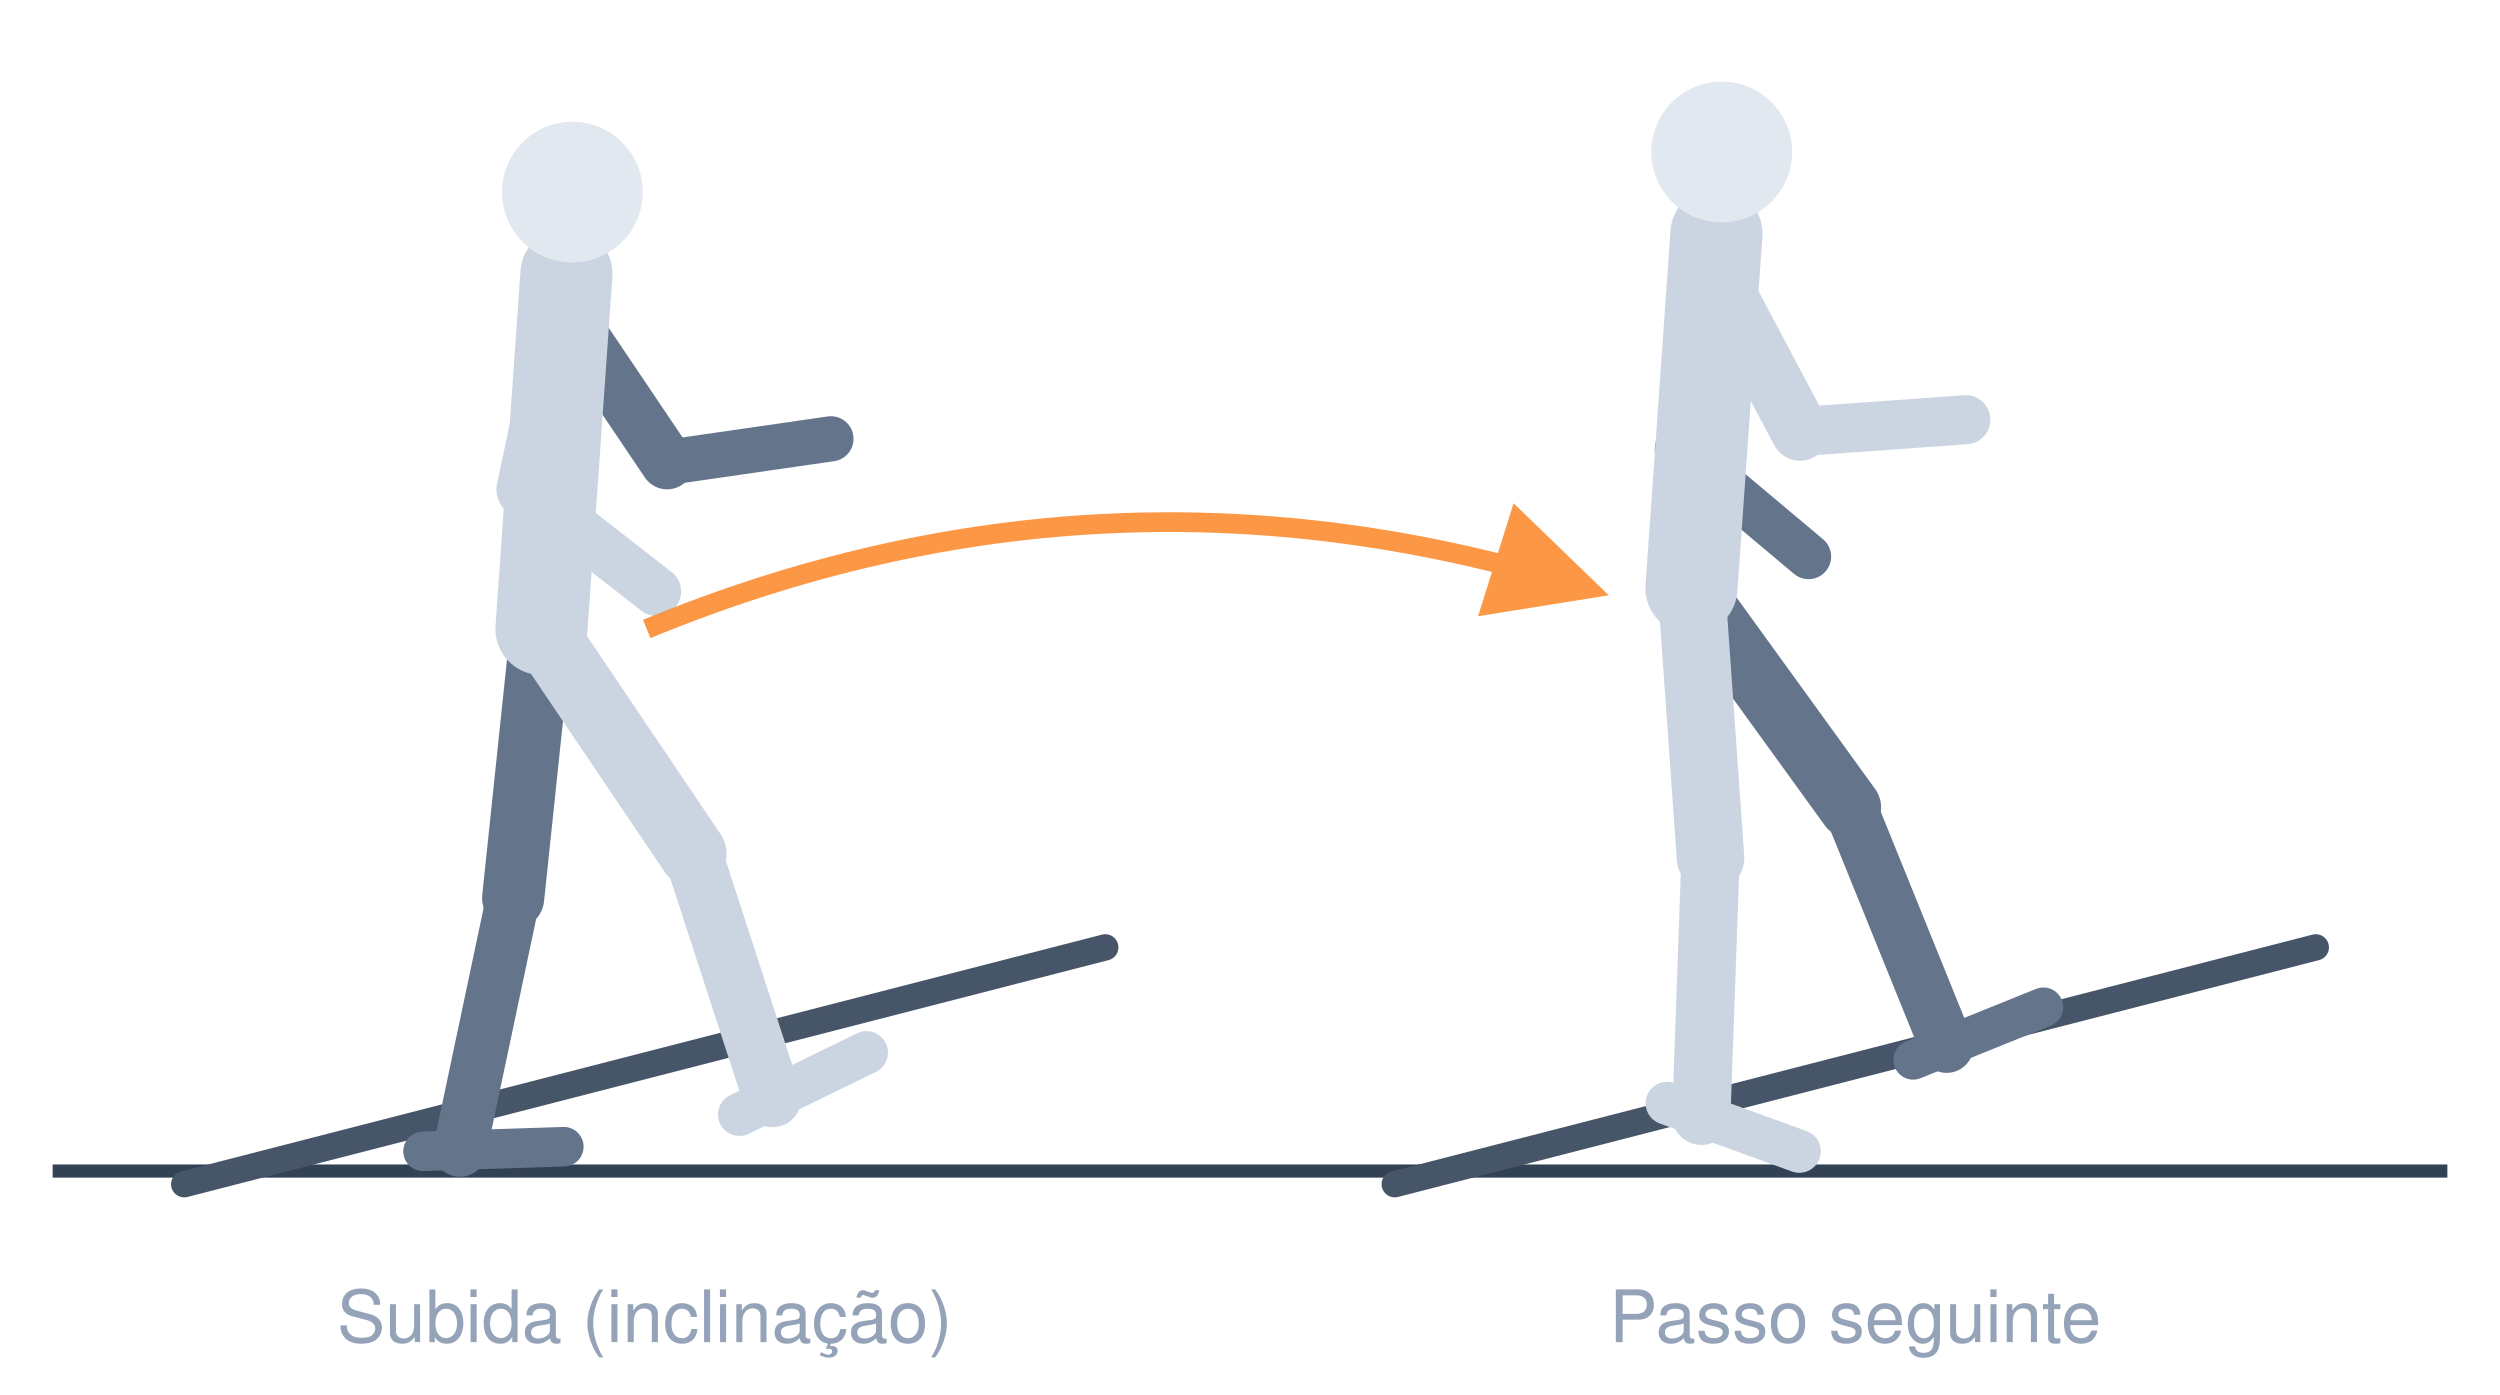
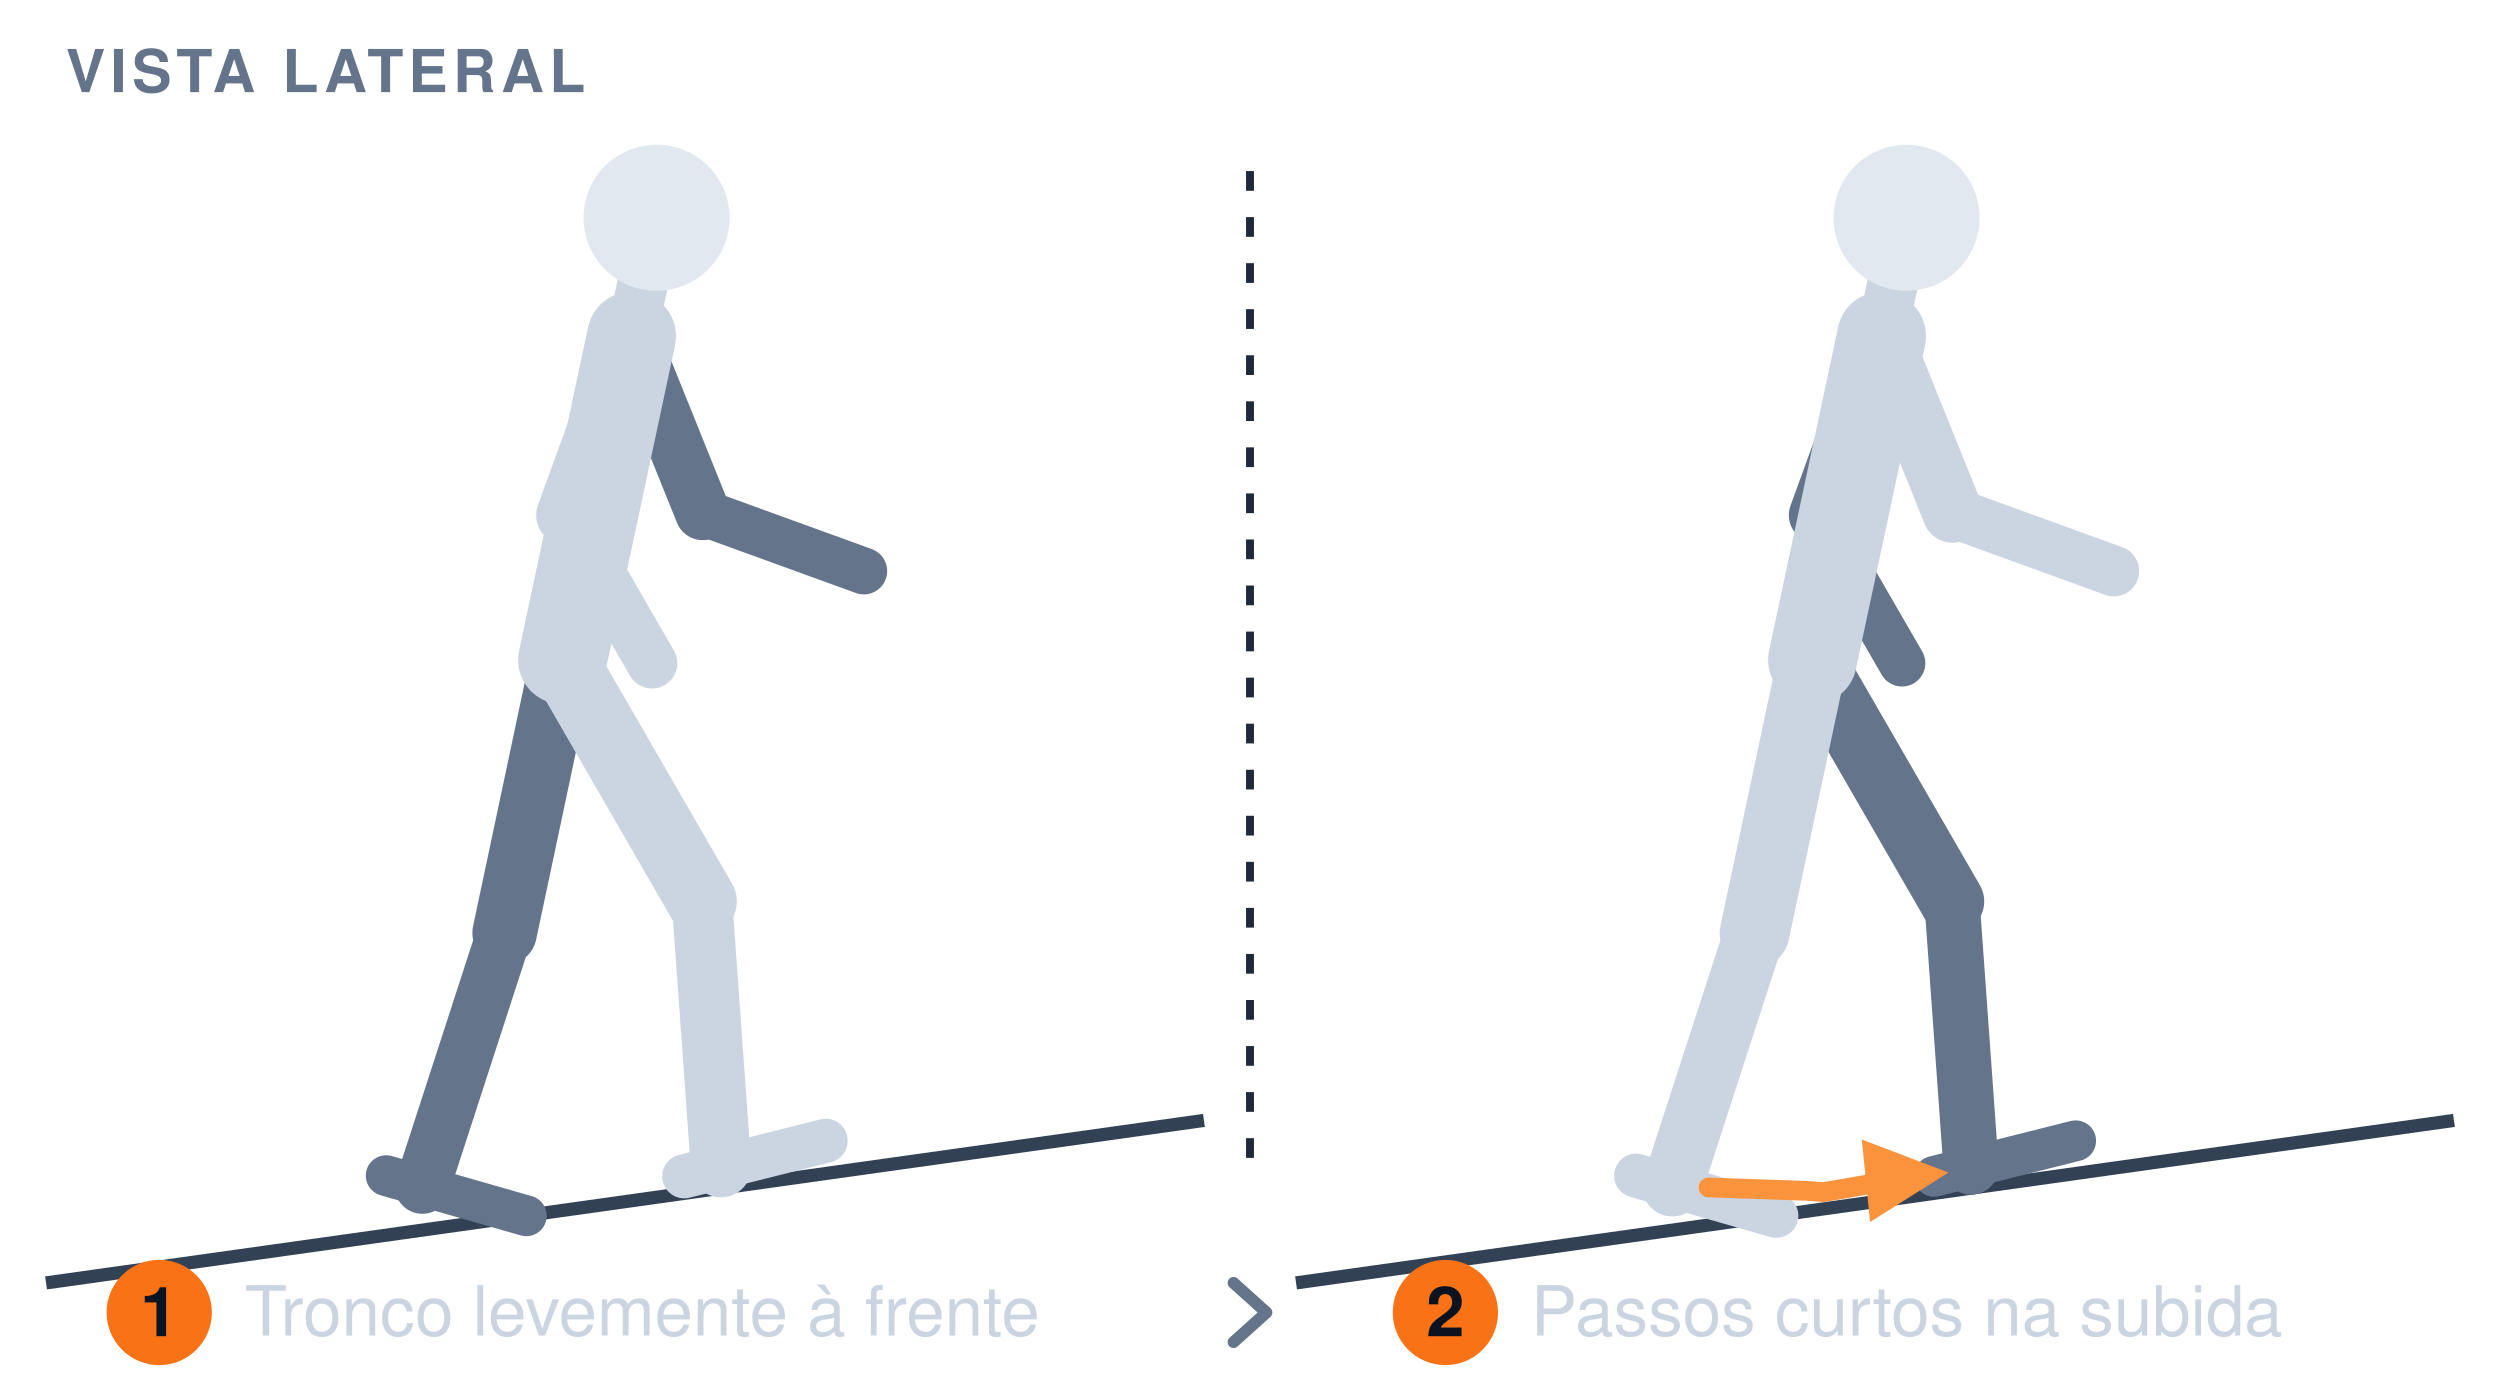
<svg xmlns="http://www.w3.org/2000/svg" width="380" height="212" viewBox="0 0 380 212" preserveAspectRatio="xMidYMid meet" role="img" aria-label="caminhada-inclinada">
  <defs>
-     <marker id="ah" viewBox="0 0 10 10" refX="8" refY="5" markerWidth="6" markerHeight="6" orient="auto-start-reverse">
+     <marker id="ah" viewBox="0 0 10 10" refX="7" refY="5" markerWidth="4.2" markerHeight="4.2" orient="auto-start-reverse">
      <path d="M0,0 L10,5 L0,10 z" fill="#fb923c" />
    </marker>
  </defs>
-   <line x1="8.0" y1="178.0" x2="372.0" y2="178.0" stroke="#334155" stroke-width="2" stroke-linecap="butt" />
-   <path d="M28.0,180.0 L168.0,144.0" stroke="#475569" stroke-width="4" stroke-linecap="round" />
-   <path d="M212.0,180.0 L352.0,144.0" stroke="#475569" stroke-width="4" stroke-linecap="round" />
-   <line x1="82.3" y1="95.6" x2="78.0" y2="136.5" stroke="#64748b" stroke-width="9.444" stroke-linecap="round" />
-   <line x1="78.0" y1="136.5" x2="69.9" y2="174.8" stroke="#64748b" stroke-width="8.156" stroke-linecap="round" />
-   <line x1="64.3" y1="175.0" x2="85.7" y2="174.3" stroke="#64748b" stroke-width="6.01" stroke-linecap="round" />
-   <line x1="85.7" y1="47.0" x2="101.4" y2="70.3" stroke="#64748b" stroke-width="8.156" stroke-linecap="round" />
-   <line x1="101.4" y1="70.3" x2="126.3" y2="66.7" stroke="#64748b" stroke-width="6.868" stroke-linecap="round" />
-   <line x1="82.3" y1="95.6" x2="86.1" y2="41.6" stroke="#cbd5e1" stroke-width="13.997" stroke-linecap="round" />
-   <line x1="86.1" y1="41.6" x2="87.0" y2="29.2" stroke="#cbd5e1" stroke-width="7.465" stroke-linecap="round" />
-   <circle cx="87.0" cy="29.2" r="10.7" fill="#e2e8f0" />
-   <line x1="82.3" y1="95.6" x2="105.3" y2="129.7" stroke="#cbd5e1" stroke-width="10.265" stroke-linecap="round" />
-   <line x1="105.3" y1="129.7" x2="117.4" y2="166.9" stroke="#cbd5e1" stroke-width="8.865" stroke-linecap="round" />
-   <line x1="112.4" y1="169.4" x2="131.7" y2="160.0" stroke="#cbd5e1" stroke-width="6.532" stroke-linecap="round" />
-   <line x1="85.7" y1="47.0" x2="79.9" y2="74.4" stroke="#cbd5e1" stroke-width="8.865" stroke-linecap="round" />
-   <line x1="79.9" y1="74.4" x2="99.8" y2="89.9" stroke="#cbd5e1" stroke-width="7.465" stroke-linecap="round" />
-   <line x1="257.1" y1="89.4" x2="281.2" y2="122.7" stroke="#64748b" stroke-width="9.444" stroke-linecap="round" />
-   <line x1="281.2" y1="122.7" x2="295.9" y2="159.0" stroke="#64748b" stroke-width="8.156" stroke-linecap="round" />
-   <line x1="290.8" y1="161.1" x2="310.6" y2="153.1" stroke="#64748b" stroke-width="6.01" stroke-linecap="round" />
-   <line x1="260.5" y1="40.9" x2="255.6" y2="68.4" stroke="#64748b" stroke-width="8.156" stroke-linecap="round" />
-   <line x1="255.6" y1="68.4" x2="274.9" y2="84.6" stroke="#64748b" stroke-width="6.868" stroke-linecap="round" />
-   <line x1="257.1" y1="89.4" x2="260.9" y2="35.5" stroke="#cbd5e1" stroke-width="13.997" stroke-linecap="round" />
-   <line x1="260.9" y1="35.5" x2="261.7" y2="23.1" stroke="#cbd5e1" stroke-width="7.465" stroke-linecap="round" />
-   <circle cx="261.7" cy="23.1" r="10.7" fill="#e2e8f0" />
-   <line x1="257.1" y1="89.4" x2="260.0" y2="130.4" stroke="#cbd5e1" stroke-width="10.265" stroke-linecap="round" />
-   <line x1="260.0" y1="130.4" x2="258.6" y2="169.6" stroke="#cbd5e1" stroke-width="8.865" stroke-linecap="round" />
-   <line x1="253.4" y1="167.7" x2="273.5" y2="175.0" stroke="#cbd5e1" stroke-width="6.532" stroke-linecap="round" />
-   <line x1="260.5" y1="40.9" x2="273.6" y2="65.6" stroke="#cbd5e1" stroke-width="8.865" stroke-linecap="round" />
-   <line x1="273.6" y1="65.6" x2="298.8" y2="63.8" stroke="#cbd5e1" stroke-width="7.465" stroke-linecap="round" />
-   <path d="M98.3,95.6 Q168.6,66.6 241.1,89.4" fill="none" stroke="#fb923c" stroke-width="3" marker-end="url(#ah)" opacity="0.95" />
-   <text x="98.0" y="204.0" fill="#94a3b8" font-family="-apple-system,Helvetica,Arial,sans-serif" font-size="11" font-weight="400" text-anchor="middle">Subida (inclinação)</text>
-   <text x="282.0" y="204.0" fill="#94a3b8" font-family="-apple-system,Helvetica,Arial,sans-serif" font-size="11" font-weight="400" text-anchor="middle">Passo seguinte</text>
+   <line x1="7.0" y1="195.0" x2="183.0" y2="170.3" stroke="#334155" stroke-width="2.0" stroke-linecap="butt" />
+   <line x1="197.0" y1="195.0" x2="373.0" y2="170.3" stroke="#334155" stroke-width="2.0" stroke-linecap="butt" />
+   <line x1="190.0" y1="26.0" x2="190.0" y2="180.0" stroke="#1e293b" stroke-width="1.2" stroke-linecap="butt" stroke-dasharray="3 4" />
+   <text x="10.0" y="14.0" fill="#64748b" font-family="-apple-system,Helvetica,Arial,sans-serif" font-size="9" font-weight="700" text-anchor="start" letter-spacing="0.8">VISTA LATERAL</text>
+   <line x1="96.0" y1="51.1" x2="106.8" y2="77.9" stroke="#64748b" stroke-width="8.4" stroke-linecap="round" />
+   <line x1="106.8" y1="77.9" x2="131.3" y2="86.8" stroke="#64748b" stroke-width="7.1" stroke-linecap="round" />
+   <line x1="85.5" y1="100.3" x2="76.7" y2="141.8" stroke="#64748b" stroke-width="9.8" stroke-linecap="round" />
+   <line x1="76.7" y1="141.8" x2="64.2" y2="180.3" stroke="#64748b" stroke-width="8.4" stroke-linecap="round" />
+   <line x1="58.7" y1="178.7" x2="80.0" y2="184.8" stroke="#64748b" stroke-width="6.2" stroke-linecap="round" />
+   <polygon points="96.0,51.1 96.0,51.1 85.5,100.3 85.5,100.3" fill="#cbd5e1" stroke="#cbd5e1" stroke-width="13.5" stroke-linejoin="round" />
+   <line x1="96.0" y1="51.1" x2="99.8" y2="33.1" stroke="#cbd5e1" stroke-width="7.7" stroke-linecap="round" />
+   <circle cx="99.8" cy="33.1" r="11.1" fill="#e2e8f0" />
+   <line x1="85.5" y1="100.3" x2="106.7" y2="137.0" stroke="#cbd5e1" stroke-width="10.6" stroke-linecap="round" />
+   <line x1="106.7" y1="137.0" x2="109.6" y2="177.4" stroke="#cbd5e1" stroke-width="9.2" stroke-linecap="round" />
+   <line x1="104.0" y1="178.8" x2="125.5" y2="173.4" stroke="#cbd5e1" stroke-width="6.7" stroke-linecap="round" />
+   <line x1="96.0" y1="51.1" x2="86.1" y2="78.3" stroke="#cbd5e1" stroke-width="9.2" stroke-linecap="round" />
+   <line x1="86.1" y1="78.3" x2="99.1" y2="100.8" stroke="#cbd5e1" stroke-width="7.7" stroke-linecap="round" />
+   <line x1="286.0" y1="51.1" x2="276.1" y2="78.3" stroke="#64748b" stroke-width="8.4" stroke-linecap="round" />
+   <line x1="276.1" y1="78.3" x2="289.1" y2="100.8" stroke="#64748b" stroke-width="7.1" stroke-linecap="round" />
+   <line x1="275.5" y1="100.3" x2="296.7" y2="137.0" stroke="#64748b" stroke-width="9.8" stroke-linecap="round" />
+   <line x1="296.7" y1="137.0" x2="299.6" y2="177.4" stroke="#64748b" stroke-width="8.4" stroke-linecap="round" />
+   <line x1="294.0" y1="178.8" x2="315.5" y2="173.4" stroke="#64748b" stroke-width="6.2" stroke-linecap="round" />
+   <polygon points="286.0,51.1 286.0,51.1 275.5,100.3 275.5,100.3" fill="#cbd5e1" stroke="#cbd5e1" stroke-width="13.5" stroke-linejoin="round" />
+   <line x1="286.0" y1="51.1" x2="289.8" y2="33.1" stroke="#cbd5e1" stroke-width="7.7" stroke-linecap="round" />
+   <circle cx="289.8" cy="33.1" r="11.1" fill="#e2e8f0" />
+   <line x1="275.5" y1="100.3" x2="266.7" y2="141.8" stroke="#cbd5e1" stroke-width="10.6" stroke-linecap="round" />
+   <line x1="266.7" y1="141.8" x2="254.2" y2="180.3" stroke="#cbd5e1" stroke-width="9.2" stroke-linecap="round" />
+   <line x1="248.7" y1="178.7" x2="270.0" y2="184.8" stroke="#cbd5e1" stroke-width="6.7" stroke-linecap="round" />
+   <line x1="286.0" y1="51.1" x2="296.8" y2="77.9" stroke="#cbd5e1" stroke-width="9.2" stroke-linecap="round" />
+   <line x1="296.8" y1="77.9" x2="321.3" y2="86.8" stroke="#cbd5e1" stroke-width="7.7" stroke-linecap="round" />
+   <path d="M259.7,180.5 L259.9,180.5 L262.8,180.6 L265.7,180.7 L268.6,180.8 L271.5,180.9 L274.4,181.0 L277.2,181.2 L280.1,180.7 L283.0,180.2 L285.8,179.7 L288.6,179.2 L291.4,178.7 L292.4,178.6" fill="none" stroke="#fb923c" stroke-width="3" stroke-linecap="round" stroke-linejoin="round" marker-end="url(#ah)" />
+   <circle cx="24.2" cy="199.5" r="8.0" fill="#f97316" />
+   <text x="24.2" y="203.1" fill="#0b1220" font-family="-apple-system,Helvetica,Arial,sans-serif" font-size="10.5" font-weight="700" text-anchor="middle">1</text>
+   <text x="37.2" y="203.0" fill="#cbd5e1" font-family="-apple-system,Helvetica,Arial,sans-serif" font-size="10.5" font-weight="400" text-anchor="start">Tronco levemente à frente</text>
+   <circle cx="219.7" cy="199.5" r="8.0" fill="#f97316" />
+   <text x="219.7" y="203.1" fill="#0b1220" font-family="-apple-system,Helvetica,Arial,sans-serif" font-size="10.5" font-weight="700" text-anchor="middle">2</text>
+   <text x="232.7" y="203.0" fill="#cbd5e1" font-family="-apple-system,Helvetica,Arial,sans-serif" font-size="10.5" font-weight="400" text-anchor="start">Passos curtos na subida</text>
+   <path d="M187.5,195.0 L192.5,199.5 L187.5,204.0" fill="none" stroke="#64748b" stroke-width="1.8" stroke-linecap="round" stroke-linejoin="round" />
</svg>
